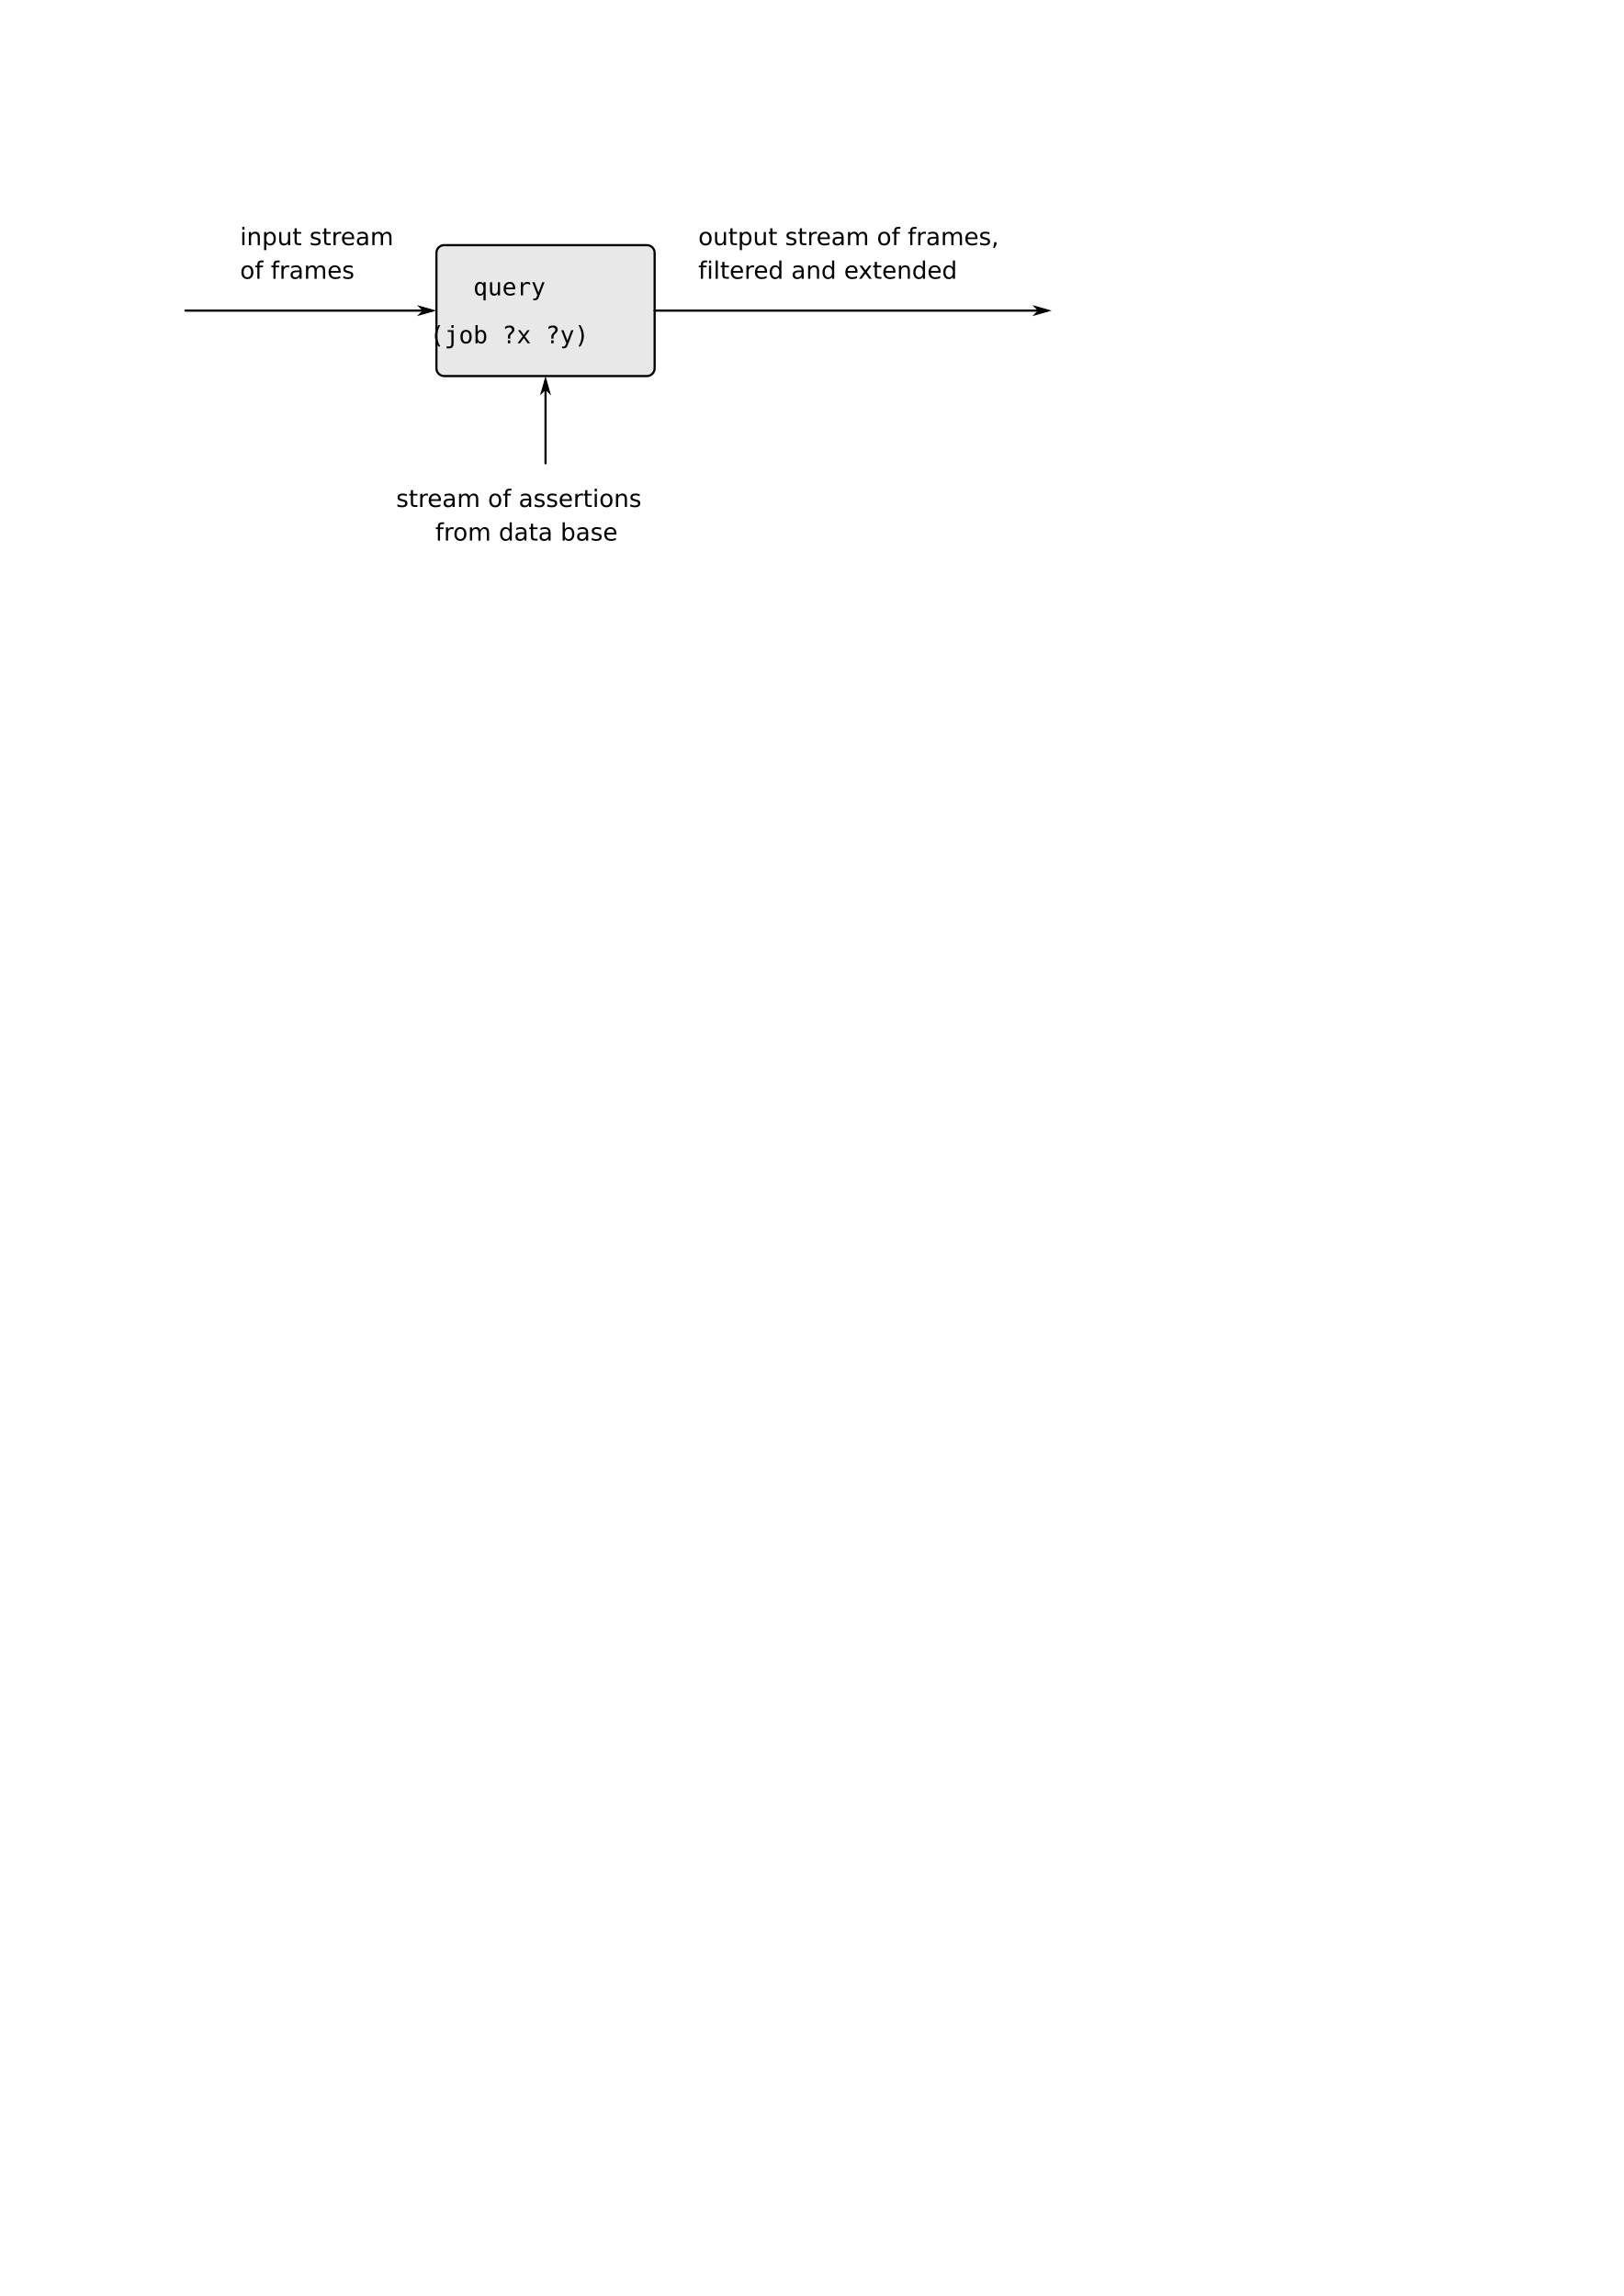
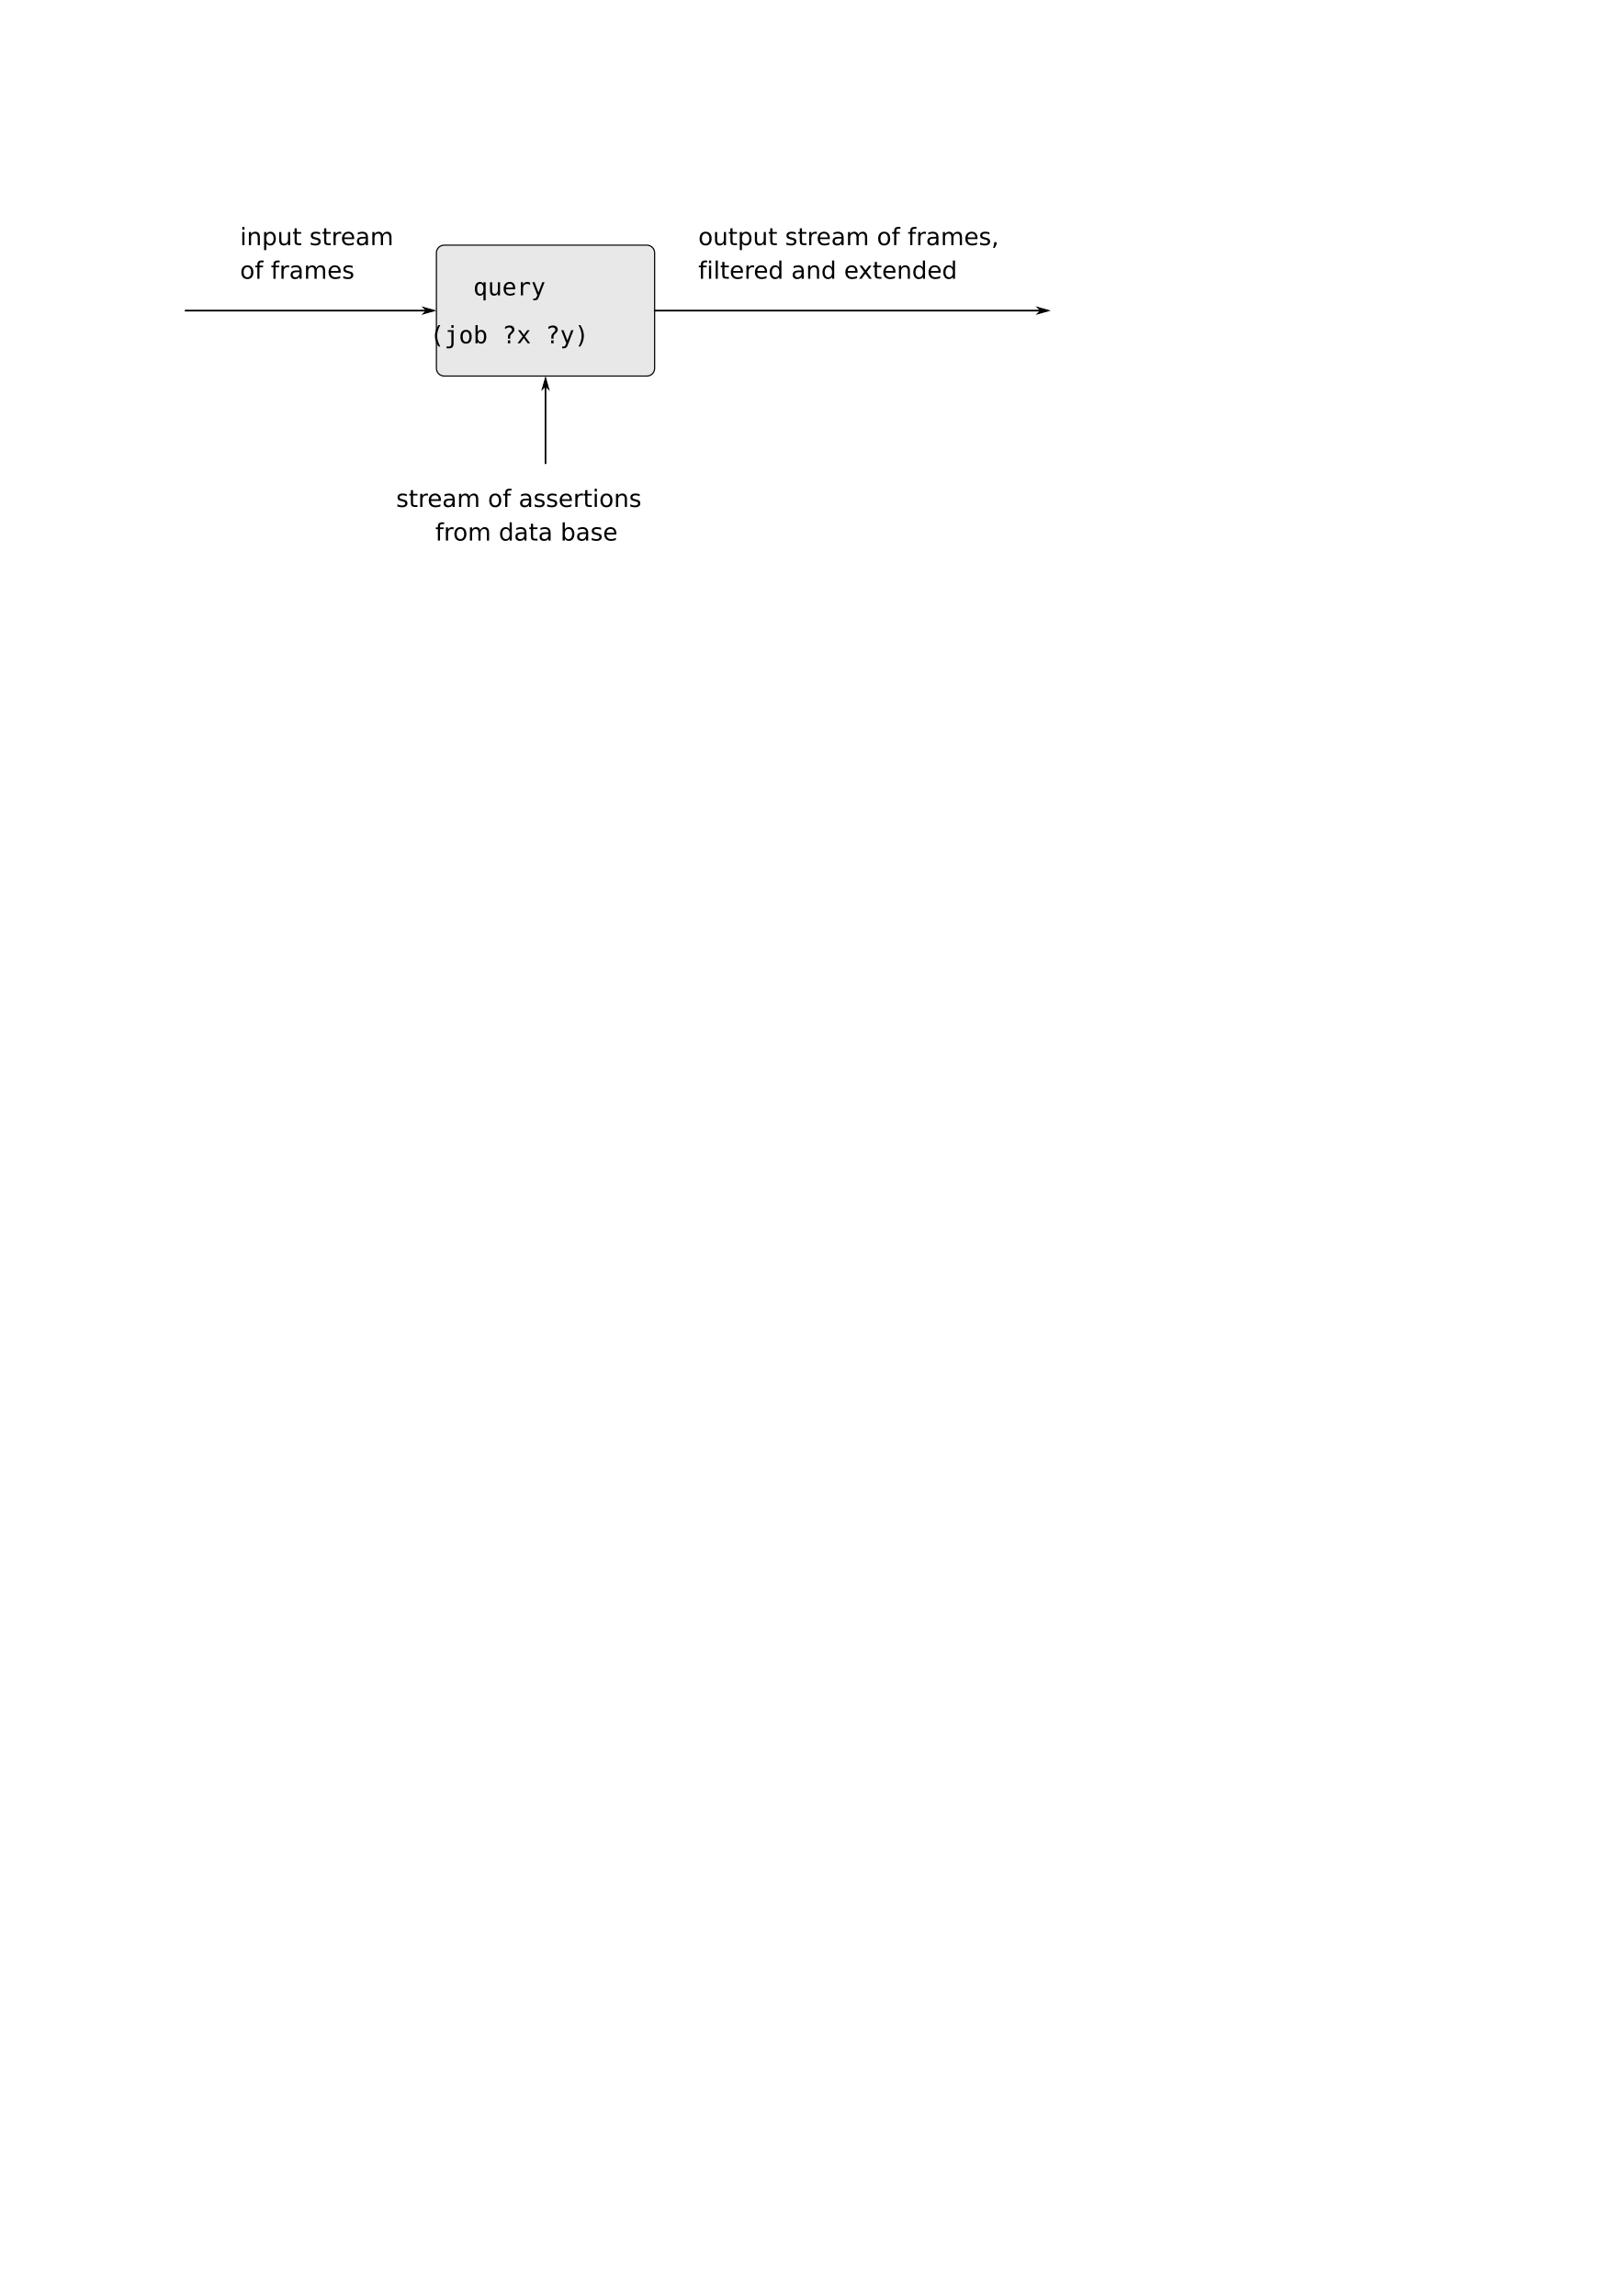
<svg xmlns="http://www.w3.org/2000/svg" width="744.094" height="1052.362" id="svg4154" version="1.1">
  <defs id="defs4156">
    <marker orient="auto" refY="0" refX="0" id="Arrow1Mend" style="overflow:visible">
      <path id="path4415" d="M 0,0 5,-5 -12.5,0 5,5 0,0 z" style="fill-rule:evenodd;stroke:#000000;stroke-width:1pt;marker-start:none" transform="matrix(-0.4,0,0,-0.4,-4,0)" />
    </marker>
    <marker orient="auto" refY="0" refX="0" id="Arrow1Mend-4" style="overflow:visible">
      <path id="path4415-6" d="M 0,0 5,-5 -12.5,0 5,5 0,0 z" style="fill-rule:evenodd;stroke:#000000;stroke-width:1pt;marker-start:none" transform="matrix(-0.4,0,0,-0.4,-4,0)" />
    </marker>
    <marker orient="auto" refY="0" refX="0" id="Arrow1Mend-0" style="overflow:visible">
      <path id="path4415-1" d="M 0,0 5,-5 -12.5,0 5,5 0,0 z" style="fill-rule:evenodd;stroke:#000000;stroke-width:1pt;marker-start:none" transform="matrix(-0.4,0,0,-0.4,-4,0)" />
    </marker>
  </defs>
  <g id="layer4" style="display:inline">
-     <g id="g6635" transform="translate(15,-106.4848)" style="fill:#e8e8e8;fill-opacity:1">
-       <rect ry="3.543" rx="3.543" y="218.847" x="185" height="60" width="100" id="rect6788-7-9" style="fill:#e8e8e8;fill-opacity:1;stroke:#000000;stroke-width:1;stroke-linecap:round;stroke-linejoin:round;stroke-miterlimit:4;stroke-opacity:1;stroke-dasharray:none;stroke-dashoffset:0;display:inline" />
-     </g>
-     <path style="fill:none;stroke:#000000;stroke-width:1px;stroke-linecap:round;stroke-linejoin:round;stroke-opacity:1;marker-end:url(#Arrow1Mend)" d="m 85,142.362 113,0" id="path8845-6" />
-     <path style="fill:none;stroke:#000000;stroke-width:1px;stroke-linecap:round;stroke-linejoin:round;stroke-opacity:1;marker-end:url(#Arrow1Mend)" d="m 300,142.362 180,0" id="path8845-6-4" />
-     <path style="fill:none;stroke:#000000;stroke-width:1px;stroke-linecap:round;stroke-linejoin:round;stroke-opacity:1;marker-end:url(#Arrow1Mend)" d="m 250,212.362 0,-38" id="path8845-6-9" />
+     <rect style="fill:#e8e8e8;fill-opacity:1;stroke:#000000;stroke-width:0.531;stroke-linecap:round;stroke-linejoin:round;stroke-miterlimit:4;stroke-opacity:1;stroke-dasharray:none;stroke-dashoffset:0;display:inline" id="rect6788-7-9" width="100" height="60" x="200" y="112.362" rx="3.543" ry="3.543" />
+     <path style="fill:none;stroke:#000000;stroke-width:0.78;stroke-linecap:round;stroke-linejoin:round;stroke-miterlimit:4;stroke-opacity:1;stroke-dasharray:none;marker-end:url(#Arrow1Mend)" d="m 85,142.362 113.505,0" id="path8845-6" />
+     <path style="fill:none;stroke:#000000;stroke-width:0.78;stroke-linecap:round;stroke-linejoin:round;stroke-opacity:1;marker-end:url(#Arrow1Mend);stroke-miterlimit:4;stroke-dasharray:none" d="m 300,142.362 180,0" id="path8845-6-4" />
+     <path style="fill:none;stroke:#000000;stroke-width:0.78;stroke-linecap:round;stroke-linejoin:round;stroke-miterlimit:4;stroke-opacity:1;stroke-dasharray:none;marker-end:url(#Arrow1Mend)" d="m 250,212.362 0,-38.505" id="path8845-6-9" />
  </g>
  <g id="layer5" style="display:inline">
    <text xml:space="preserve" style="font-size:11px;font-style:normal;font-variant:normal;font-weight:normal;font-stretch:normal;text-align:start;line-height:140%;letter-spacing:0px;word-spacing:0px;text-anchor:start;fill:#000000;fill-opacity:1;stroke:none;font-family:DejaVu Sans;-inkscape-font-specification:DejaVu Sans" x="110" y="112.362" id="text4754">
      <tspan id="tspan4756" x="110" y="112.362">input stream</tspan>
      <tspan x="110" y="127.762" id="tspan4758">of frames</tspan>
    </text>
    <text xml:space="preserve" style="font-size:11px;font-style:normal;font-variant:normal;font-weight:normal;font-stretch:normal;text-align:start;line-height:140%;letter-spacing:0px;word-spacing:0px;text-anchor:start;fill:#000000;fill-opacity:1;stroke:none;font-family:DejaVu Sans;-inkscape-font-specification:DejaVu Sans" x="320" y="112.362" id="text4760">
      <tspan x="320" y="112.362" id="tspan4764">output stream of frames,</tspan>
      <tspan x="320" y="127.762" id="tspan4766">filtered and extended</tspan>
    </text>
    <text xml:space="preserve" style="font-size:11px;font-style:normal;font-variant:normal;font-weight:normal;font-stretch:normal;text-align:center;line-height:125%;letter-spacing:0px;word-spacing:0px;text-anchor:middle;fill:#000000;fill-opacity:1;stroke:none;font-family:DejaVu Sans Mono;-inkscape-font-specification:DejaVu Sans Mono" x="250" y="135.362" id="text4781">
      <tspan id="tspan4783" x="250" y="135.362">query</tspan>
    </text>
    <text xml:space="preserve" style="font-size:11px;font-style:normal;font-variant:normal;font-weight:normal;font-stretch:normal;text-align:center;line-height:125%;letter-spacing:0px;word-spacing:0px;text-anchor:middle;fill:#000000;fill-opacity:1;stroke:none;font-family:DejaVu Sans Mono;-inkscape-font-specification:DejaVu Sans Mono" x="250" y="157.362" id="text4785">
      <tspan id="tspan4787" x="250" y="157.362">(job ?x ?y)</tspan>
    </text>
    <text xml:space="preserve" style="font-size:11px;font-style:normal;font-variant:normal;font-weight:normal;font-stretch:normal;text-align:center;line-height:140%;letter-spacing:0px;word-spacing:0px;text-anchor:middle;fill:#000000;fill-opacity:1;stroke:none;display:inline;font-family:DejaVu Sans;-inkscape-font-specification:DejaVu Sans" x="250" y="232.362" id="text4775">
      <tspan id="tspan4777" x="250" y="232.362">stream of assertions</tspan>
      <tspan x="250" y="247.762" id="tspan4779">from data base</tspan>
    </text>
  </g>
</svg>
